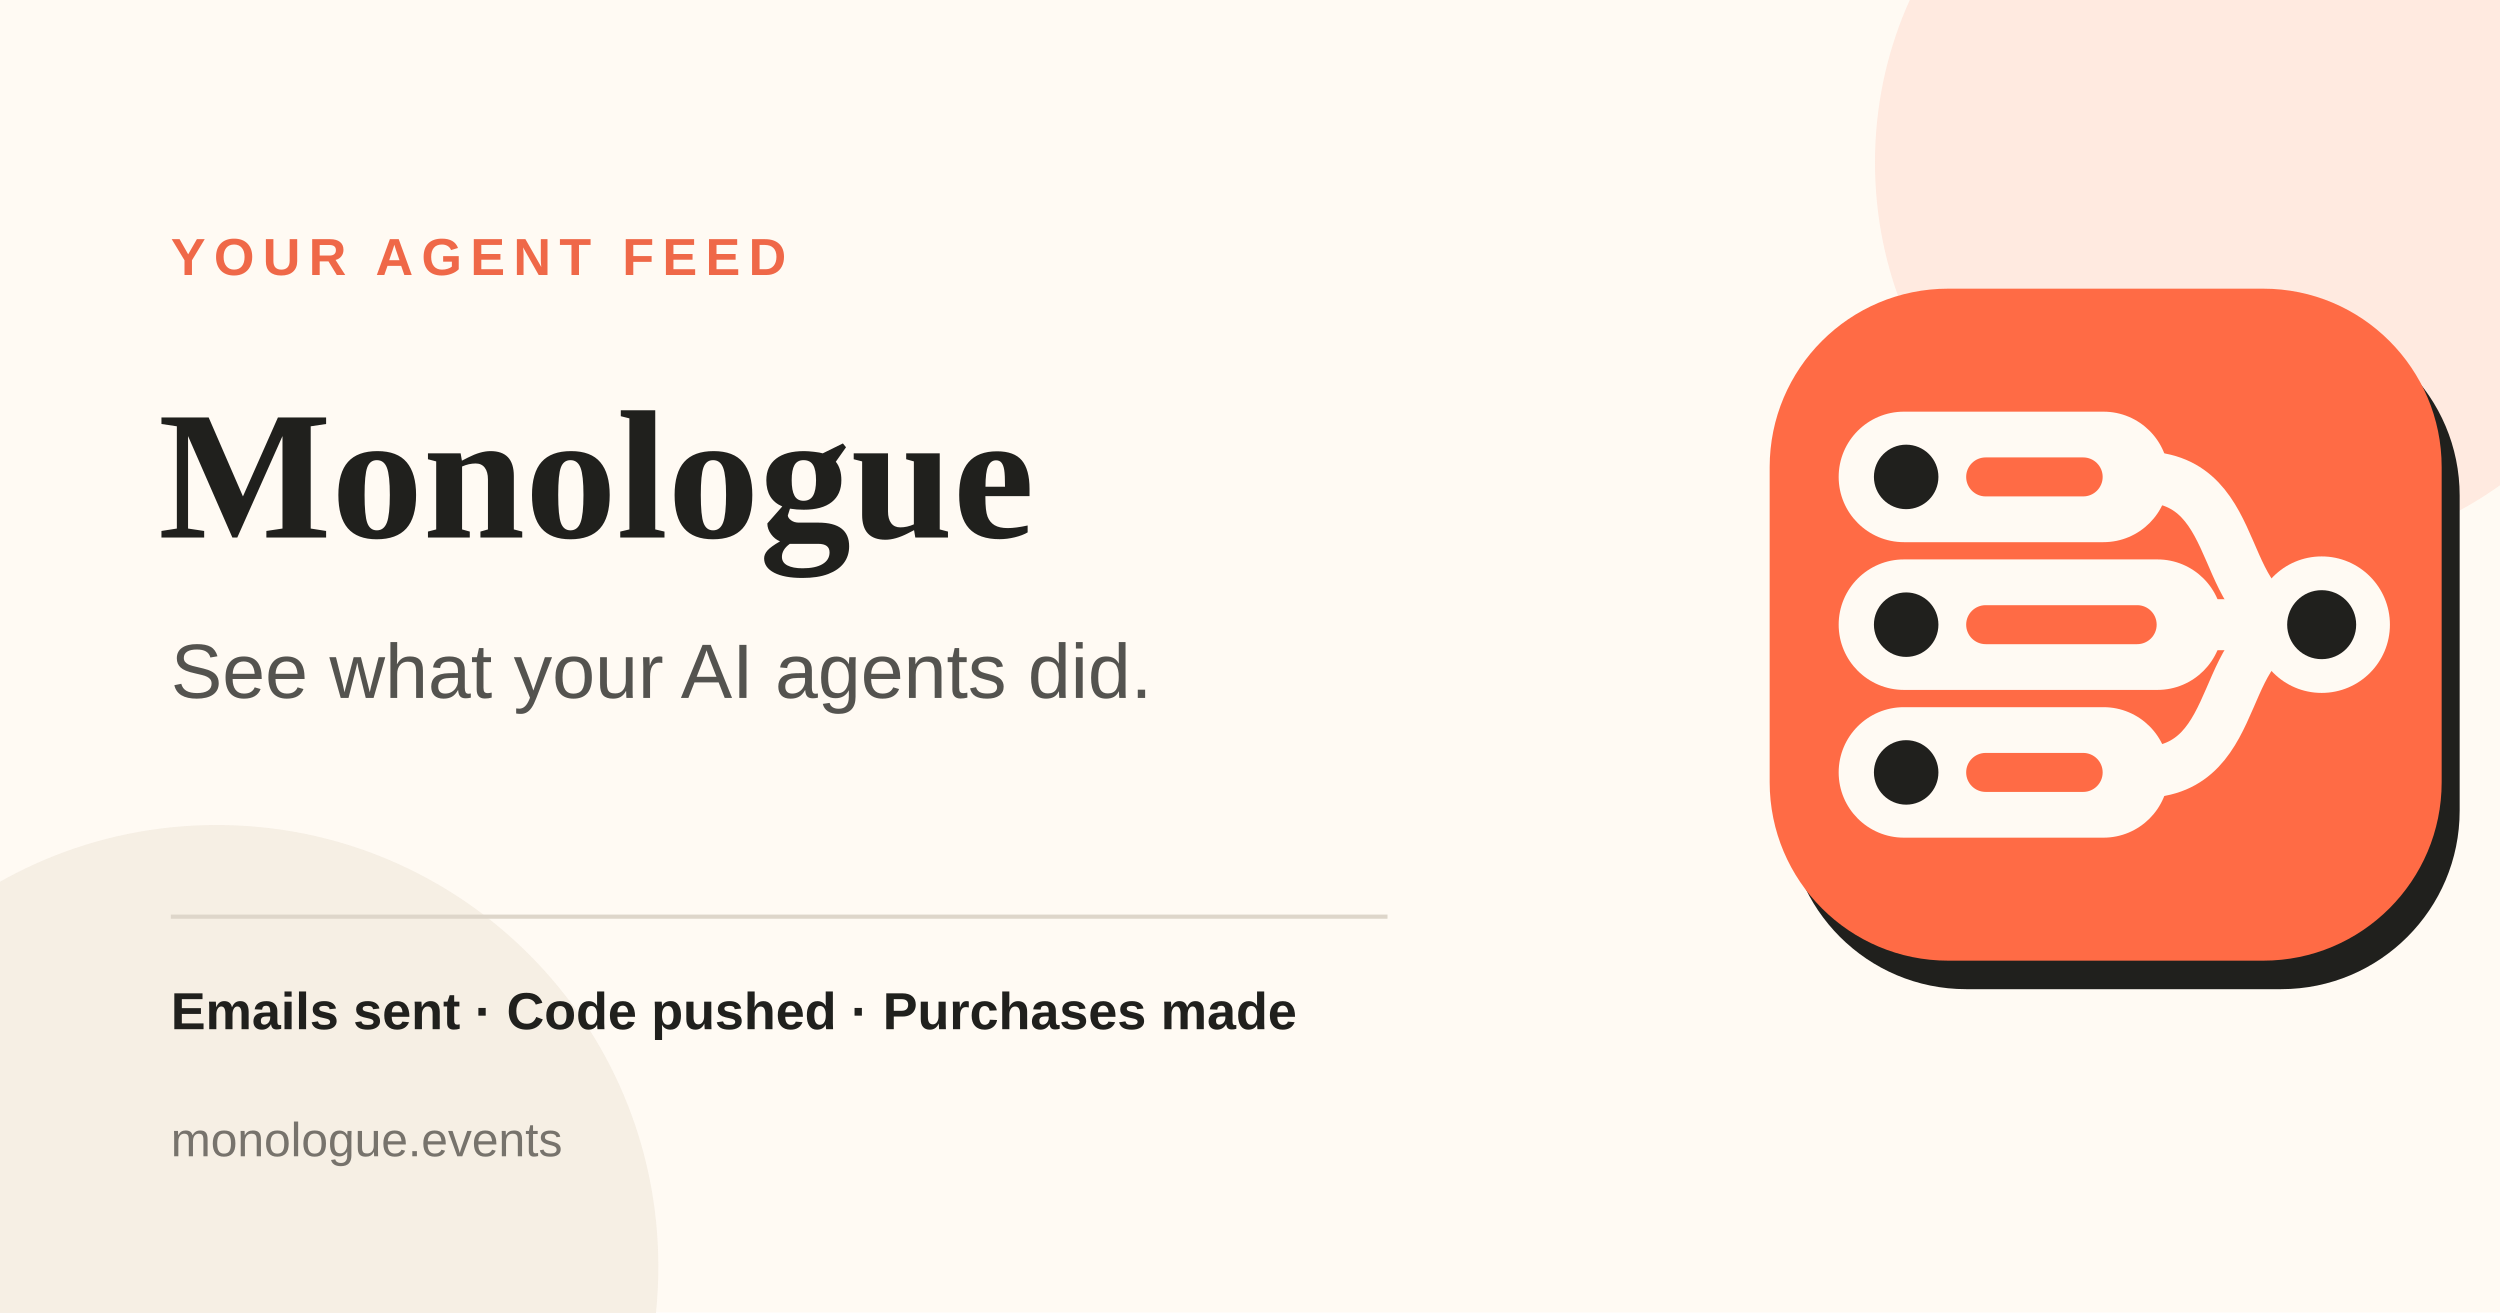
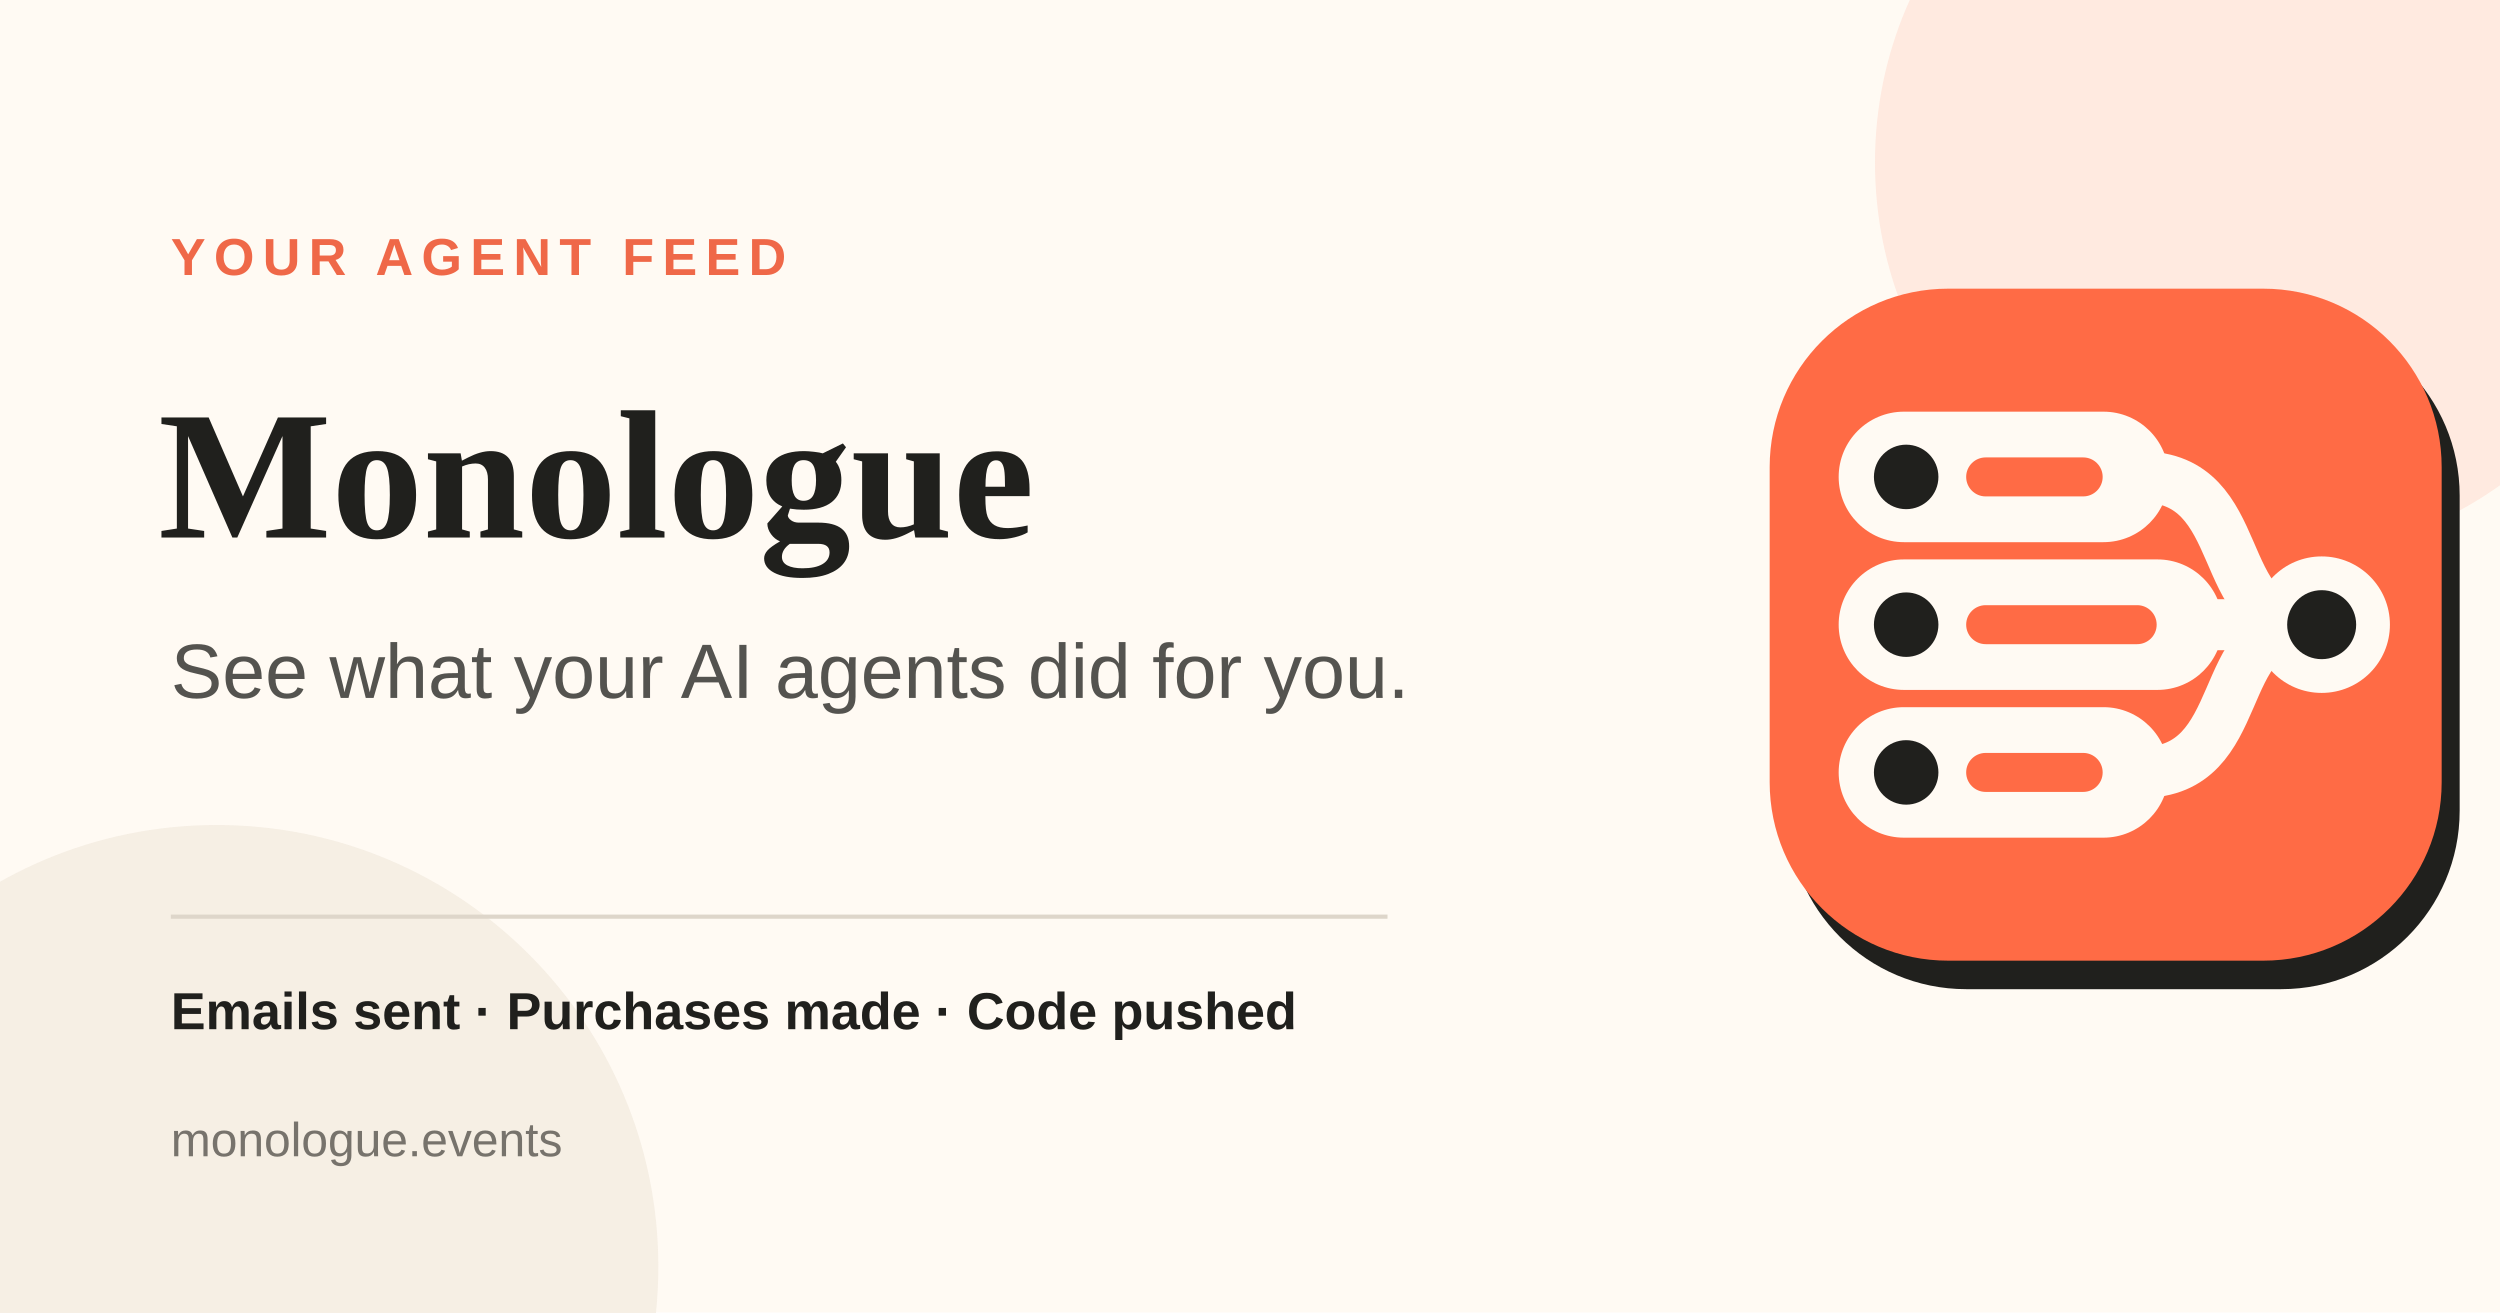
<svg xmlns="http://www.w3.org/2000/svg" width="1200" height="630" viewBox="0 0 1200 630" role="img" aria-labelledby="title desc">
  <rect width="1200" height="630" fill="#fffaf3" />
  <circle cx="1090" cy="78" r="190" fill="#ffe3d8" opacity="0.72" />
  <circle cx="104" cy="608" r="212" fill="#f2eade" opacity="0.72" />
  <g transform="translate(830 122) scale(.36)">
    <rect x="78" y="84" width="896" height="896" rx="238" fill="#20201d" />
    <rect x="54" y="46" width="896" height="896" rx="238" fill="#ff6b45" />
    <path d="M550 297 C695 297 644 494 772 494" fill="none" stroke="#fffaf3" stroke-width="68" stroke-linecap="round" />
    <path d="M622 494 H772" fill="none" stroke="#fffaf3" stroke-width="68" stroke-linecap="round" />
    <path d="M550 691 C695 691 644 494 772 494" fill="none" stroke="#fffaf3" stroke-width="68" stroke-linecap="round" />
    <rect x="146" y="210" width="440" height="174" rx="87" fill="#fffaf3" />
    <circle cx="236" cy="297" r="43" fill="#20201d" />
    <rect x="316" y="271" width="182" height="52" rx="26" fill="#ff6b45" />
    <rect x="146" y="407" width="512" height="174" rx="87" fill="#fffaf3" />
    <circle cx="236" cy="494" r="43" fill="#20201d" />
    <rect x="316" y="468" width="254" height="52" rx="26" fill="#ff6b45" />
    <rect x="146" y="604" width="440" height="174" rx="87" fill="#fffaf3" />
    <circle cx="236" cy="691" r="43" fill="#20201d" />
    <rect x="316" y="665" width="182" height="52" rx="26" fill="#ff6b45" />
    <circle cx="790" cy="494" r="91" fill="#fffaf3" />
    <circle cx="790" cy="494" r="46" fill="#20201d" />
  </g>
  <text x="82" y="132" fill="#ef6848" font-family="Arial, Helvetica, sans-serif" font-size="25" font-weight="800" letter-spacing="4">YOUR AGENT FEED</text>
  <text x="76" y="258" fill="#20201d" font-family="Georgia, 'Times New Roman', serif" font-size="88" font-weight="700">Monologue</text>
-   <text x="82" y="335" fill="#54534f" font-family="Arial, Helvetica, sans-serif" font-size="37">See what your AI agents did.</text>
+   <text x="82" y="335" fill="#54534f" font-family="Arial, Helvetica, sans-serif" font-size="37">See what your AI agents did for you.</text>
  <line x1="82" y1="440" x2="666" y2="440" stroke="#ded6ca" stroke-width="2" />
-   <text x="82" y="494" fill="#20201d" font-family="Arial, Helvetica, sans-serif" font-size="25" font-weight="700">Emails sent  ·  Code pushed  ·  Purchases made</text>
+   <text x="82" y="494" fill="#20201d" font-family="Arial, Helvetica, sans-serif" font-size="25" font-weight="700">Emails sent  ·  Purchases made  ·  Code pushed</text>
  <text x="82" y="555" fill="#77736c" font-family="Arial, Helvetica, sans-serif" font-size="23">monologue.events</text>
</svg>
